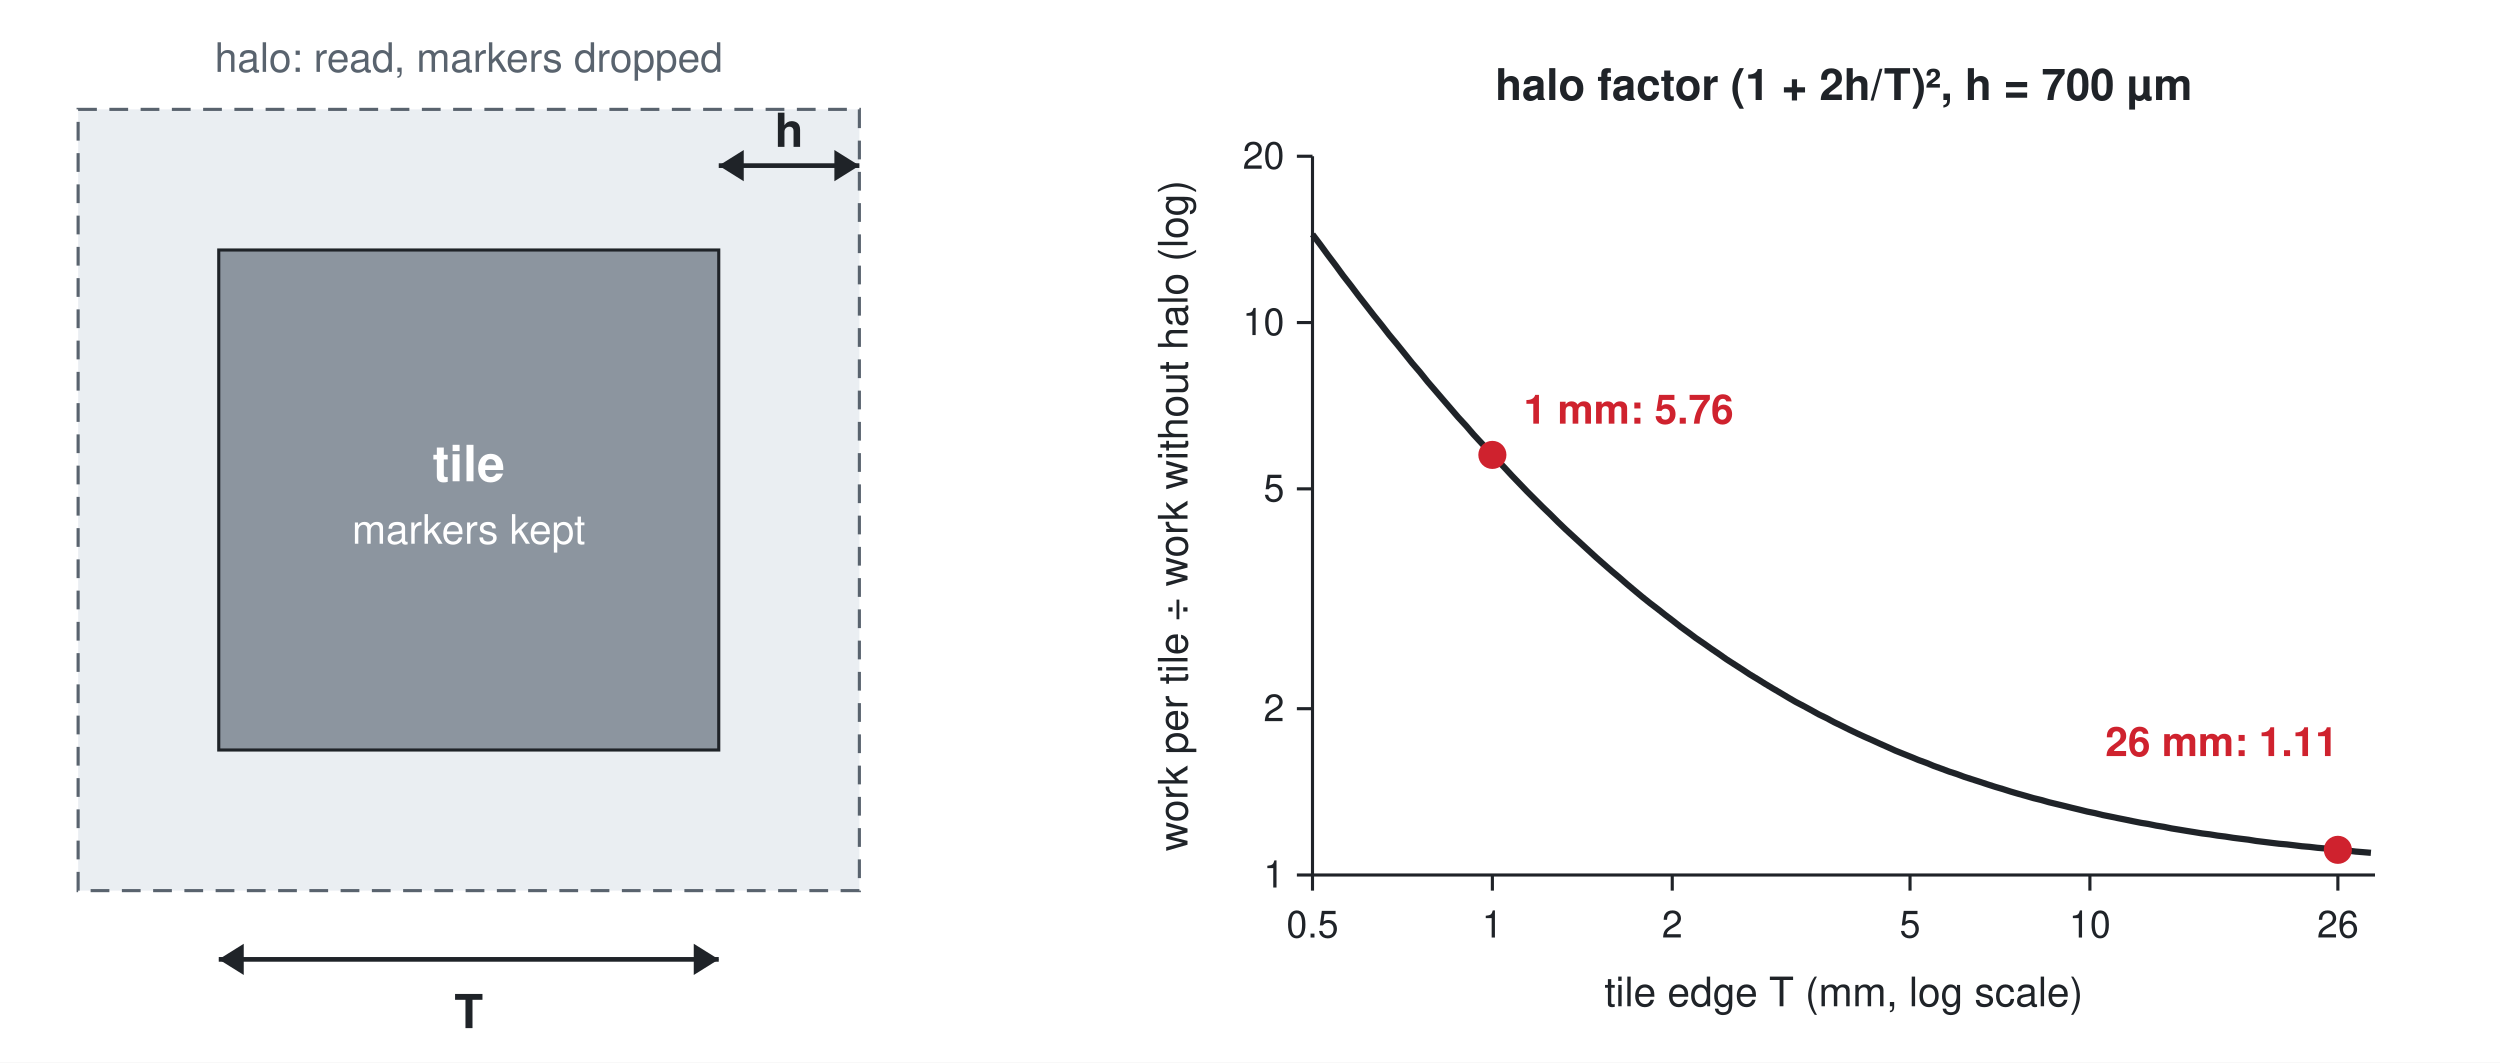
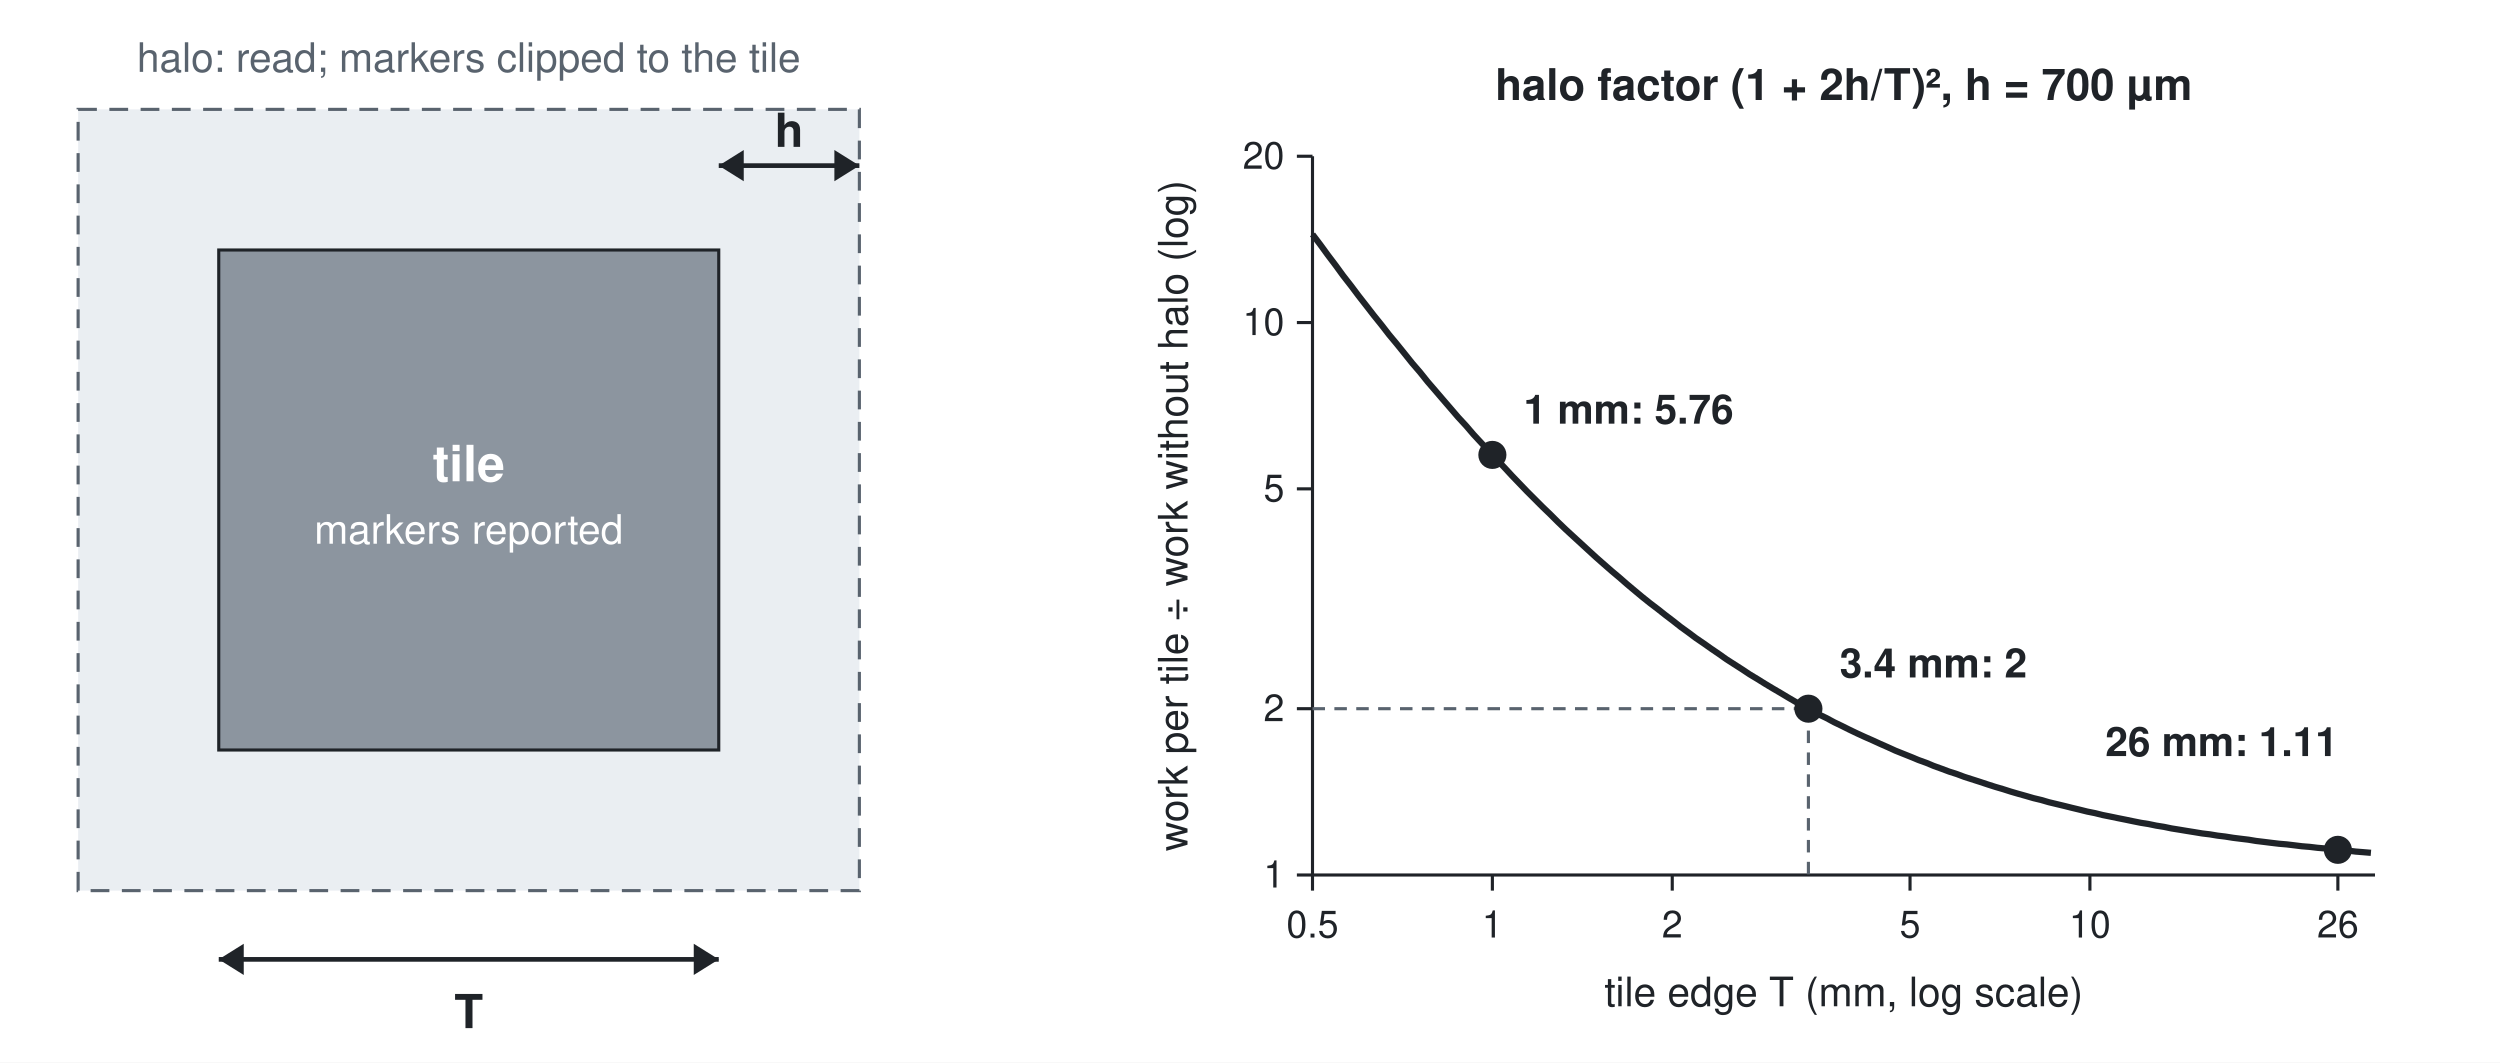
<svg xmlns="http://www.w3.org/2000/svg" width="800" height="340" viewBox="0 0 800 340">
  <rect width="800" height="340" fill="#ffffff" />
  <rect x="25" y="35" width="250" height="250" fill="#eaeef2" stroke="#59636e" stroke-dasharray="6,4" />
  <rect x="70" y="80" width="160" height="160" fill="#8c959f" stroke="#1f2328" />
  <text x="150.0" y="154.0" font-family="Helvetica, Arial, sans-serif" font-size="16" fill="#ffffff" text-anchor="middle" font-weight="bold">tile</text>
-   <text x="150.0" y="174.0" font-family="Helvetica, Arial, sans-serif" font-size="13" fill="#ffffff" text-anchor="middle" font-weight="normal">markers kept</text>
+   <text x="150.0" y="174.0" font-family="Helvetica, Arial, sans-serif" font-size="13" fill="#ffffff" text-anchor="middle" font-weight="normal">markers reported</text>
  <line x1="70" y1="307" x2="230" y2="307" stroke="#1f2328" stroke-width="1.5" />
  <path d="M70,307 l8,-5 v10 z M230,307 l-8,-5 v10 z" fill="#1f2328" />
  <text x="150.0" y="329" font-family="Helvetica, Arial, sans-serif" font-size="15" fill="#1f2328" text-anchor="middle" font-weight="bold">T</text>
  <line x1="230" y1="53" x2="275" y2="53" stroke="#1f2328" stroke-width="1.5" />
  <path d="M230,53 l8,-5 v10 z M275,53 l-8,-5 v10 z" fill="#1f2328" />
  <text x="252.5" y="47" font-family="Helvetica, Arial, sans-serif" font-size="15" fill="#1f2328" text-anchor="middle" font-weight="bold">h</text>
-   <text x="150.0" y="23" font-family="Helvetica, Arial, sans-serif" font-size="13" fill="#59636e" text-anchor="middle" font-weight="normal">halo: read, markers dropped</text>
+   <text x="150.0" y="23" font-family="Helvetica, Arial, sans-serif" font-size="13" fill="#59636e" text-anchor="middle" font-weight="normal">halo: read; markers clipped to the tile</text>
  <line x1="420" y1="280" x2="760" y2="280" stroke="#1f2328" />
  <line x1="420" y1="50" x2="420" y2="280" stroke="#1f2328" />
  <line x1="420.0" y1="280" x2="420.0" y2="285" stroke="#1f2328" />
  <text x="420.0" y="300" font-family="Helvetica, Arial, sans-serif" font-size="12" fill="#1f2328" text-anchor="middle" font-weight="normal">0.5</text>
  <line x1="477.56" y1="280" x2="477.56" y2="285" stroke="#1f2328" />
  <text x="477.56" y="300" font-family="Helvetica, Arial, sans-serif" font-size="12" fill="#1f2328" text-anchor="middle" font-weight="normal">1</text>
  <line x1="535.12" y1="280" x2="535.12" y2="285" stroke="#1f2328" />
  <text x="535.12" y="300" font-family="Helvetica, Arial, sans-serif" font-size="12" fill="#1f2328" text-anchor="middle" font-weight="normal">2</text>
  <line x1="611.21" y1="280" x2="611.21" y2="285" stroke="#1f2328" />
  <text x="611.21" y="300" font-family="Helvetica, Arial, sans-serif" font-size="12" fill="#1f2328" text-anchor="middle" font-weight="normal">5</text>
  <line x1="668.77" y1="280" x2="668.77" y2="285" stroke="#1f2328" />
  <text x="668.77" y="300" font-family="Helvetica, Arial, sans-serif" font-size="12" fill="#1f2328" text-anchor="middle" font-weight="normal">10</text>
  <line x1="748.117" y1="280" x2="748.117" y2="285" stroke="#1f2328" />
  <text x="748.117" y="300" font-family="Helvetica, Arial, sans-serif" font-size="12" fill="#1f2328" text-anchor="middle" font-weight="normal">26</text>
  <line x1="415" y1="280.0" x2="420" y2="280.0" stroke="#1f2328" />
  <text x="411" y="284.0" font-family="Helvetica, Arial, sans-serif" font-size="12" fill="#1f2328" text-anchor="end" font-weight="normal">1</text>
  <line x1="415" y1="226.783" x2="420" y2="226.783" stroke="#1f2328" />
  <text x="411" y="230.783" font-family="Helvetica, Arial, sans-serif" font-size="12" fill="#1f2328" text-anchor="end" font-weight="normal">2</text>
  <line x1="415" y1="156.434" x2="420" y2="156.434" stroke="#1f2328" />
  <text x="411" y="160.434" font-family="Helvetica, Arial, sans-serif" font-size="12" fill="#1f2328" text-anchor="end" font-weight="normal">5</text>
  <line x1="415" y1="103.217" x2="420" y2="103.217" stroke="#1f2328" />
  <text x="411" y="107.217" font-family="Helvetica, Arial, sans-serif" font-size="12" fill="#1f2328" text-anchor="end" font-weight="normal">10</text>
  <line x1="415" y1="50.0" x2="420" y2="50.0" stroke="#1f2328" />
  <text x="411" y="54.0" font-family="Helvetica, Arial, sans-serif" font-size="12" fill="#1f2328" text-anchor="end" font-weight="normal">20</text>
  <text x="590.0" y="322" font-family="Helvetica, Arial, sans-serif" font-size="13" fill="#1f2328" text-anchor="middle" font-weight="normal">tile edge T (mm, log scale)</text>
  <text x="380" y="165.0" font-family="Helvetica, Arial, sans-serif" font-size="13" fill="#1f2328" text-anchor="middle" transform="rotate(-90 380 165.0)">work per tile ÷ work without halo (log)</text>
  <polyline points="420.0,75.0 422.5,78.3 424.9,81.6 427.4,84.9 429.8,88.2 432.3,91.4 434.7,94.6 437.2,97.8 439.6,100.9 442.1,104.0 444.5,107.1 447.0,110.1 449.5,113.2 451.9,116.2 454.4,119.1 456.8,122.1 459.3,125.0 461.7,127.8 464.2,130.7 466.6,133.5 469.1,136.2 471.5,139.0 474.0,141.7 476.5,144.4 478.9,147.0 481.4,149.6 483.8,152.2 486.3,154.8 488.7,157.3 491.2,159.8 493.6,162.2 496.1,164.6 498.5,167.0 501.0,169.4 503.5,171.7 505.9,173.9 508.4,176.2 510.8,178.4 513.3,180.6 515.7,182.7 518.2,184.8 520.6,186.9 523.1,189.0 525.5,191.0 528.0,193.0 530.5,194.9 532.9,196.8 535.4,198.7 537.8,200.6 540.3,202.4 542.7,204.2 545.2,205.9 547.6,207.6 550.1,209.3 552.5,211.0 555.0,212.6 557.5,214.2 559.9,215.8 562.4,217.3 564.8,218.8 567.3,220.3 569.7,221.7 572.2,223.2 574.6,224.6 577.1,225.9 579.5,227.2 582.0,228.6 584.5,229.8 586.9,231.1 589.4,232.3 591.8,233.5 594.3,234.7 596.7,235.8 599.2,236.9 601.6,238.0 604.1,239.1 606.5,240.2 609.0,241.2 611.5,242.2 613.9,243.2 616.4,244.1 618.8,245.1 621.3,246.0 623.7,246.9 626.2,247.7 628.6,248.6 631.1,249.4 633.6,250.2 636.0,251.0 638.5,251.8 640.9,252.5 643.4,253.3 645.8,254.0 648.3,254.7 650.7,255.4 653.2,256.0 655.6,256.7 658.1,257.3 660.6,257.9 663.0,258.5 665.5,259.1 667.9,259.7 670.4,260.2 672.8,260.8 675.3,261.3 677.7,261.8 680.2,262.3 682.6,262.8 685.1,263.3 687.6,263.7 690.0,264.2 692.5,264.6 694.9,265.1 697.4,265.5 699.8,265.9 702.3,266.3 704.7,266.7 707.2,267.0 709.6,267.4 712.1,267.7 714.6,268.1 717.0,268.4 719.5,268.7 721.9,269.1 724.4,269.4 726.8,269.7 729.3,270.0 731.7,270.2 734.2,270.5 736.6,270.8 739.1,271.0 741.6,271.3 744.0,271.5 746.5,271.8 748.9,272.0 751.4,272.2 753.8,272.5 756.3,272.7 758.7,272.9" fill="none" stroke="#1f2328" stroke-width="2" />
-   <circle cx="477.56" cy="145.57" r="4.5" fill="#cf222e" />
-   <text x="487.56" y="135.57" font-family="Helvetica, Arial, sans-serif" font-size="13" fill="#cf222e" text-anchor="start" font-weight="bold">1 mm: 5.76</text>
-   <circle cx="748.117" cy="271.947" r="4.5" fill="#cf222e" />
-   <text x="748.117" y="241.947" font-family="Helvetica, Arial, sans-serif" font-size="13" fill="#cf222e" text-anchor="end" font-weight="bold">26 mm: 1.11</text>
+   <line x1="420" y1="226.783" x2="578.691" y2="226.783" stroke="#59636e" stroke-dasharray="4,3" />
+   <line x1="578.691" y1="226.783" x2="578.691" y2="280" stroke="#59636e" stroke-dasharray="4,3" />
+   <circle cx="477.56" cy="145.57" r="4.5" fill="#1f2328" />
+   <text x="487.56" y="135.57" font-family="Helvetica, Arial, sans-serif" font-size="13" fill="#1f2328" text-anchor="start" font-weight="bold">1 mm: 5.76</text>
+   <circle cx="578.691" cy="226.783" r="4.5" fill="#1f2328" />
+   <text x="588.691" y="216.783" font-family="Helvetica, Arial, sans-serif" font-size="13" fill="#1f2328" text-anchor="start" font-weight="bold">3.4 mm: 2</text>
+   <circle cx="748.117" cy="271.947" r="4.5" fill="#1f2328" />
+   <text x="748.117" y="241.947" font-family="Helvetica, Arial, sans-serif" font-size="13" fill="#1f2328" text-anchor="end" font-weight="bold">26 mm: 1.11</text>
  <text x="590.0" y="32" font-family="Helvetica, Arial, sans-serif" font-size="14" fill="#1f2328" text-anchor="middle" font-weight="bold">halo factor (1 + 2h/T)², h = 700 µm</text>
</svg>
